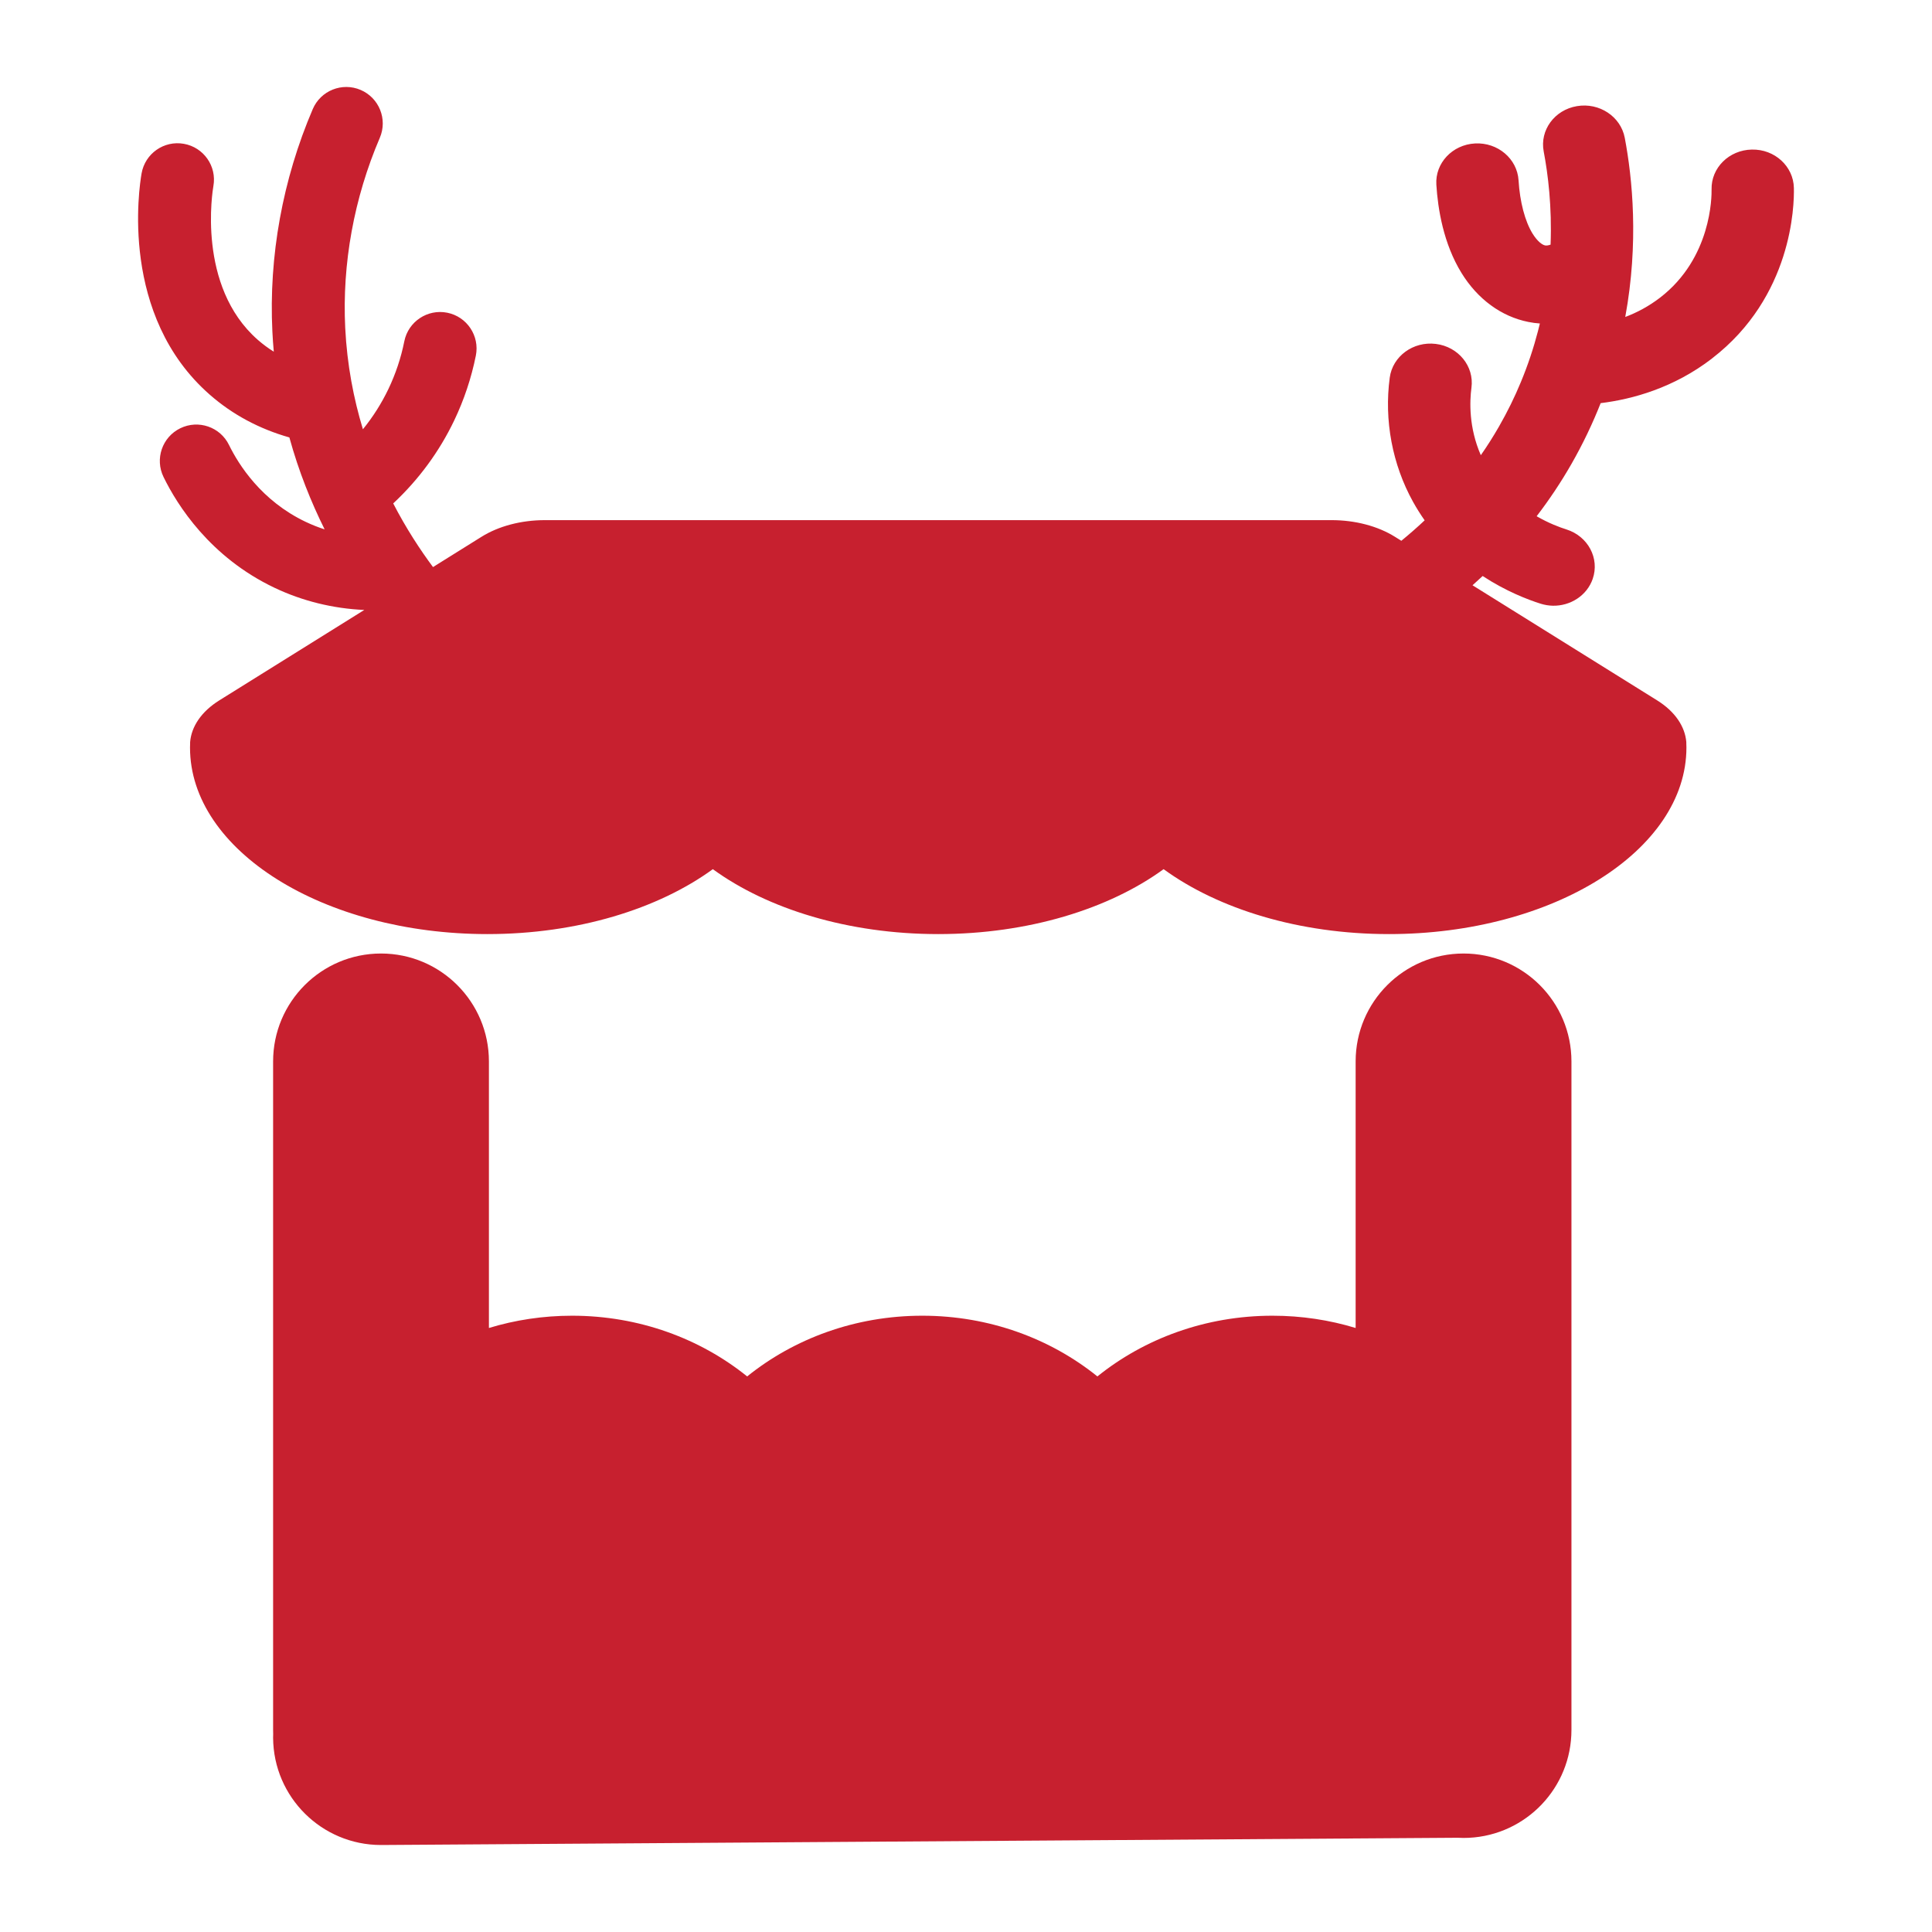
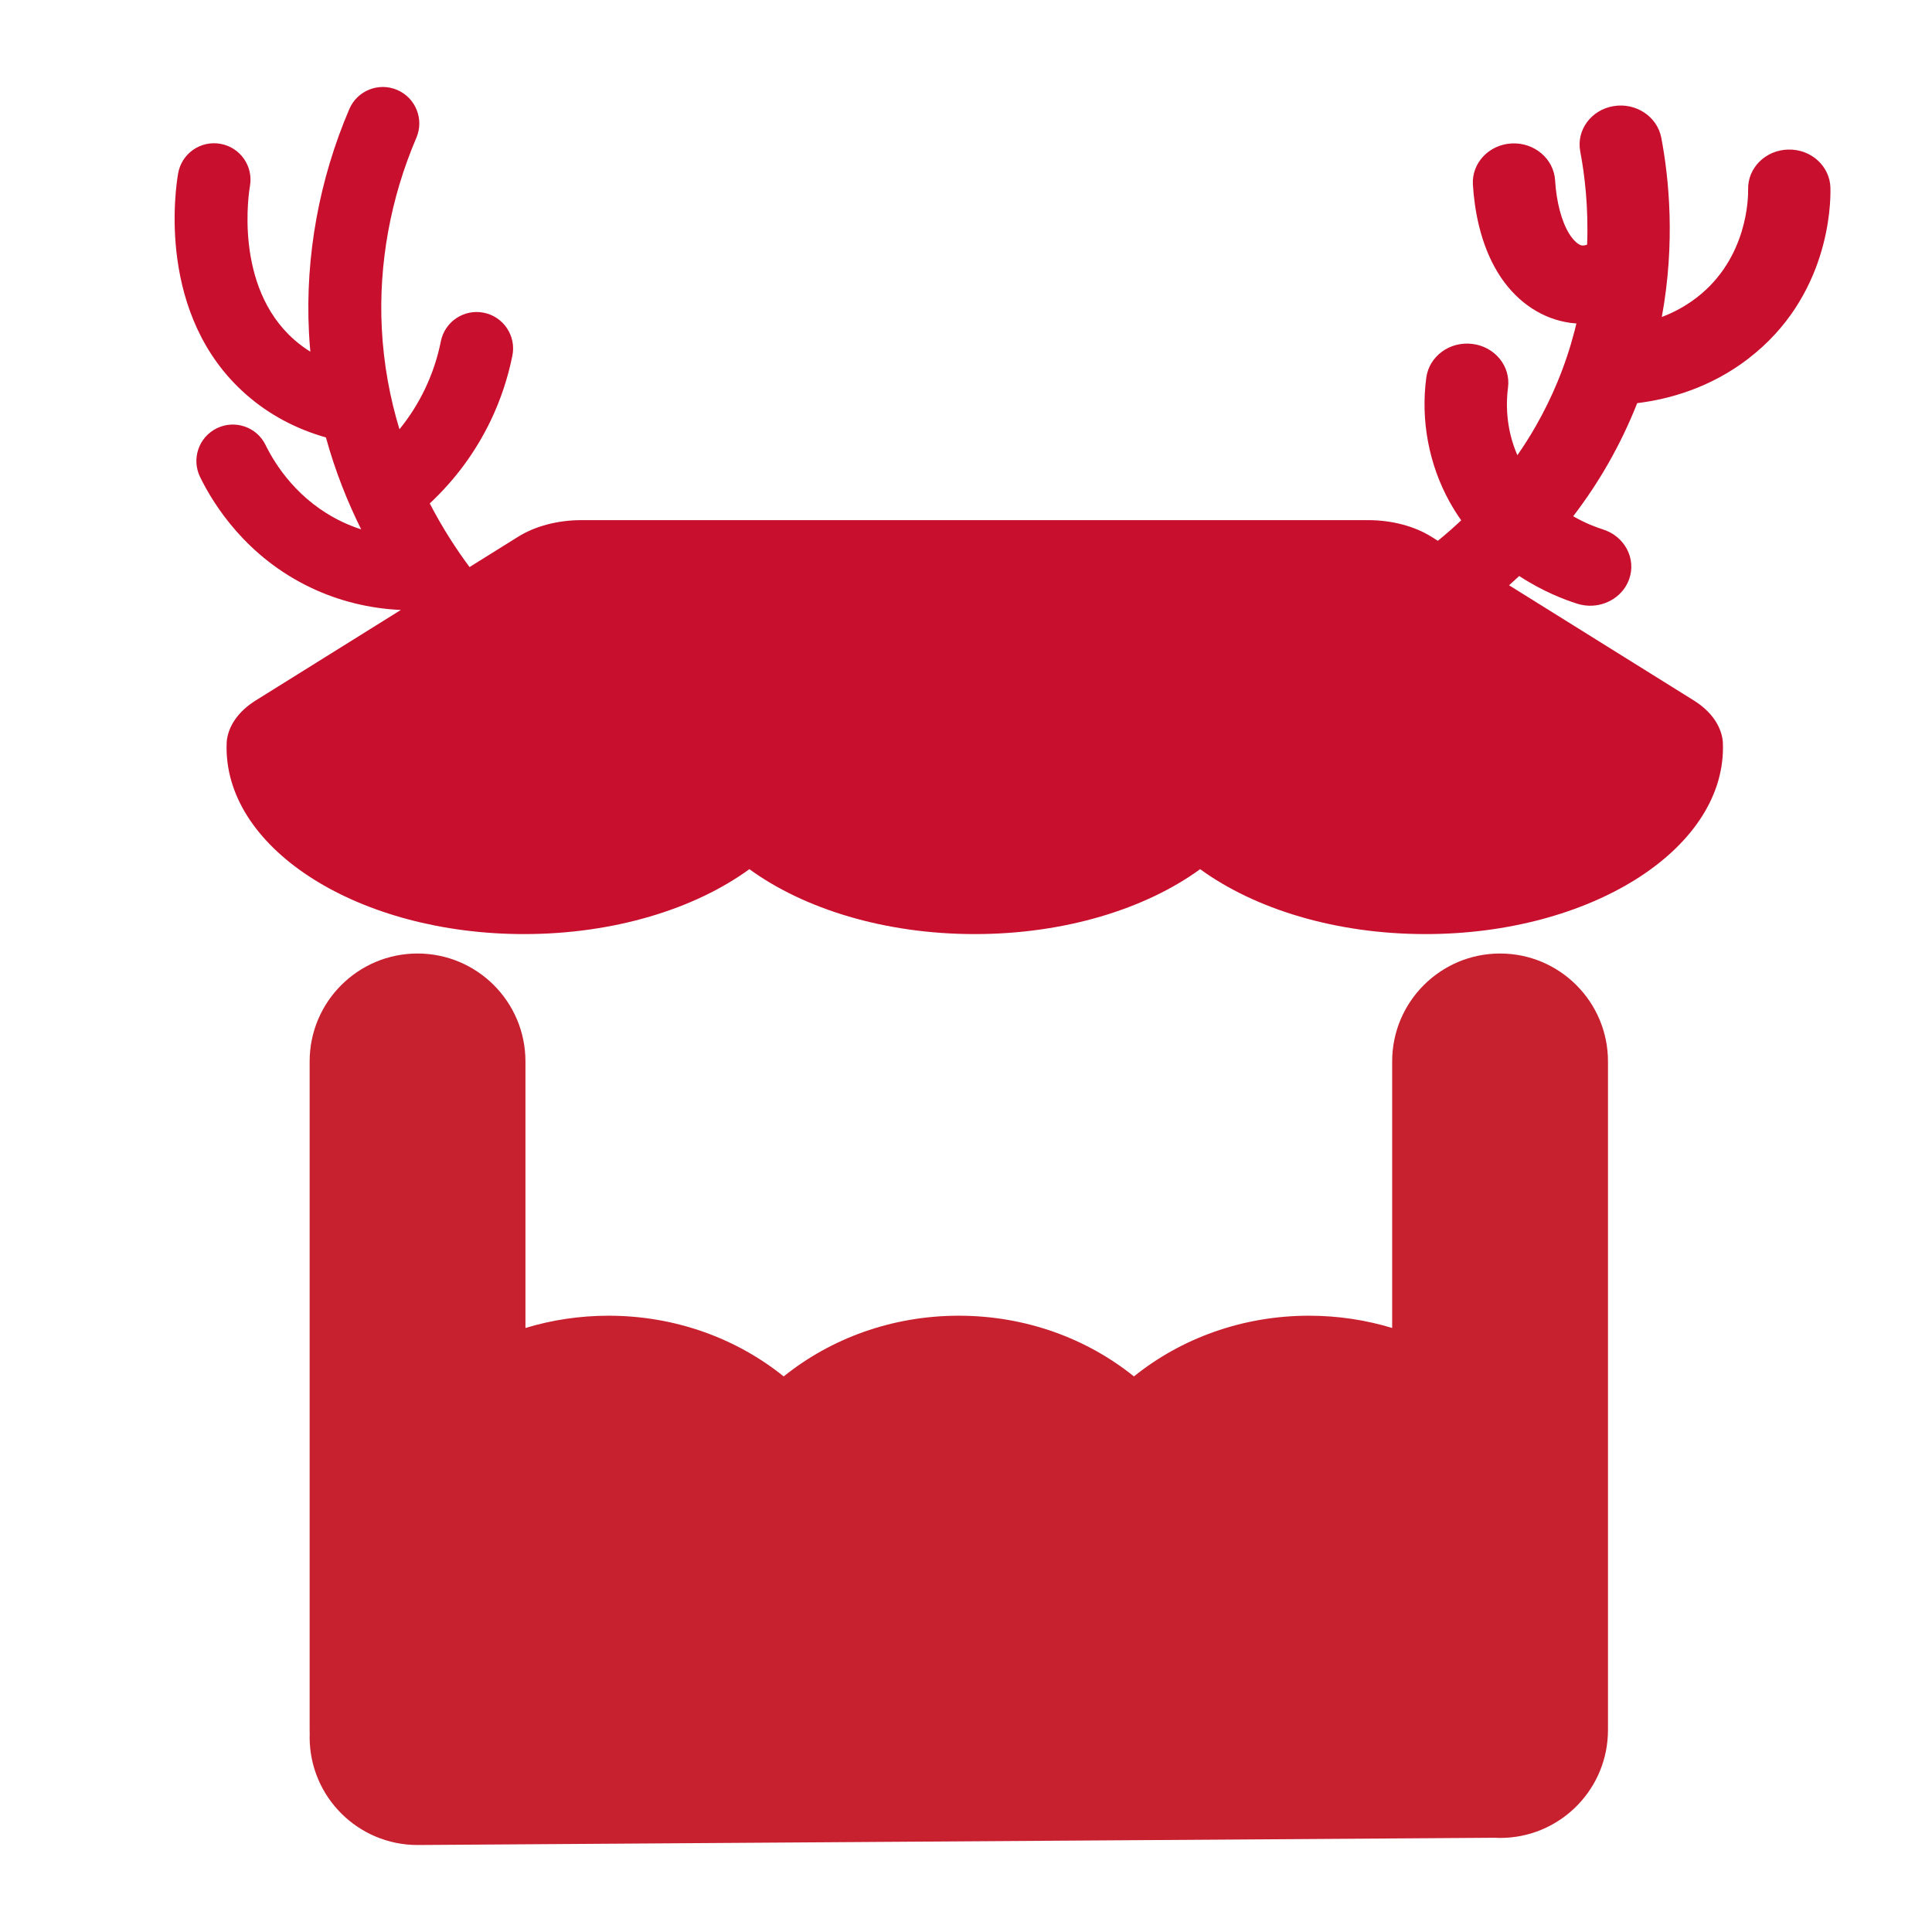
<svg xmlns="http://www.w3.org/2000/svg" id="a" viewBox="0 0 1080 1080">
  <defs>
-     <style>.b{fill:#c7202f;}</style>
+     <style>.b{fill:#c8102e;}.c{fill:#c7202f;}</style>
  </defs>
-   <path class="b" d="M878.45,593.34v373.76c0,.99-.02,1.98-.08,2.95-1.52,31.94-27.92,57.37-60.24,57.37-1.11,0-2.21-.04-3.32-.1l-601.4,4.05h-.42c-33.12,0-60.1-26.74-60.32-59.9,0-.73,0-1.44,.04-2.16-.02-.73-.04-1.48-.04-2.21v-373.76c0-33.3,27.01-60.32,60.32-60.32s60.32,27.01,60.32,60.32v149.01c14.63-4.45,30.26-6.86,46.47-6.86,37.44,0,71.67,12.81,97.89,33.94,26.22-21.12,60.45-33.94,97.89-33.94s71.67,12.81,97.89,33.94c26.22-21.12,60.45-33.94,97.89-33.94,16.22,0,31.84,2.41,46.47,6.86v-149.01c0-33.3,27.01-60.32,60.32-60.32s60.32,27.01,60.32,60.32Z" />
-   <path class="b" d="M957.03,200.4c-21.34,16.41-44.34,22.76-62.25,24.96-4.45,11.25-9.85,22.68-16.41,34.13-5.77,10.07-12.24,19.78-19.38,29.09,6.78,3.92,12.87,6.19,16.67,7.38,12.06,3.82,18.65,16.18,14.67,27.65-3.24,9.35-12.5,15.21-22.35,14.99-2.23-.06-4.49-.42-6.7-1.11-7.12-2.25-19.36-6.9-32.47-15.5-1.86,1.76-3.74,3.48-5.66,5.18l103.21,64.35c9.97,6.21,15.58,14.59,16.3,23.32v.61c.04,.55,.04,1.11,.04,1.66,.02,.26,.02,.51,.02,.79,0,57.49-74.59,104.26-166.29,104.26-50.31,0-95.48-14.08-125.97-36.29-30.51,22.21-75.68,36.29-125.99,36.29s-95.48-14.08-125.99-36.29c-30.49,22.21-75.66,36.29-125.97,36.29-91.7,0-166.29-46.77-166.29-104.26,0-.28,0-.53,.02-.79,0-.55,0-1.11,.04-1.66v-.61c.71-8.72,6.33-17.11,16.3-23.32l81.06-50.55c-17.48-.77-34.65-5-50.23-12.42-35.97-17.11-54.28-46.12-61.98-61.88-4.96-10.13-.77-22.33,9.35-27.27,10.11-4.94,22.33-.75,27.25,9.37,5.38,10.98,18.09,31.19,42.85,42.95,3.58,1.7,7.12,3.09,10.58,4.19-7.51-15.13-14.46-32.31-19.7-51.38-16.89-4.79-31.84-12.81-44.5-23.91-50.49-44.22-39.51-115.71-38.11-123.72,1.96-11.09,12.54-18.49,23.63-16.51,11.09,1.96,18.49,12.54,16.51,23.61-.4,2.27-9.43,55.95,24.82,85.97,2.79,2.43,5.75,4.65,8.94,6.62-.34-3.72-.61-7.46-.79-11.27-2.08-41.98,5.72-84.98,22.58-124.35,4.43-10.34,16.41-15.13,26.76-10.7,10.34,4.43,15.15,16.39,10.72,26.76-14.44,33.7-21.12,70.44-19.34,106.29,1.03,20.63,4.71,39.57,9.89,56.64,5.64-6.92,10.4-14.46,14.26-22.51,4.03-8.44,7.04-17.4,8.88-26.66,2.21-11.03,12.97-18.19,24.01-15.98,11.03,2.21,18.19,12.95,15.98,23.99-2.53,12.58-6.61,24.78-12.1,36.25-8.35,17.44-19.82,33.03-34.09,46.37,7.3,14.12,15.15,26.04,22.25,35.58l3.12-1.96,23.99-14.97c9.59-5.99,22.25-9.31,35.4-9.31h439.81c13.15,0,25.81,3.32,35.4,9.31l3.58,2.23c4.49-3.68,8.84-7.48,13.03-11.43-2.27-3.22-4.43-6.66-6.47-10.3-11.61-20.94-16.24-45.58-13.05-69.45,1.6-11.98,13.13-20.43,25.75-18.87,12.62,1.54,21.54,12.5,19.93,24.48-1.03,7.73-1.52,22.23,5.24,37.73,3.62-5.18,7-10.52,10.13-15.98,4.79-8.35,8.86-16.67,12.26-24.92,3.99-9.61,7.12-19.12,9.53-28.38,.4-1.44,.75-2.91,1.09-4.35-2.18-.14-4.33-.44-6.47-.87-15.07-3.01-28.32-12.72-37.32-27.33-10.14-16.45-13.25-35.93-14.08-49.4-.75-12.04,8.94-22.37,21.63-23.04,12.68-.67,23.57,8.54,24.32,20.61,.73,12.06,3.6,22.92,7.83,29.78,2.71,4.37,5.38,6.29,7,6.61,.81,.16,1.88,0,3.07-.44,.81-21.16-1.4-39.22-3.84-52.07-2.27-11.89,6.03-23.24,18.57-25.35,12.52-2.12,24.48,5.81,26.74,17.7,4.27,22.52,7.93,58.58,.28,100.16,6.45-2.43,13.09-5.91,19.48-10.82,28.79-22.17,28.85-56.64,28.77-60.49-.28-12.08,9.81-22.05,22.52-22.27,12.76-.28,23.24,9.35,23.49,21.44,.24,9.85-.93,60.83-45.76,95.32Z" />
+   <path class="c" d="M898.87,593.34v373.76c0,.99-.02,1.98-.08,2.95-1.52,31.94-27.92,57.37-60.24,57.37-1.11,0-2.21-.04-3.32-.1l-601.4,4.05h-.42c-33.12,0-60.1-26.74-60.32-59.9,0-.73,0-1.44,.04-2.16-.02-.73-.04-1.48-.04-2.21v-373.76c0-33.3,27.01-60.32,60.32-60.32s60.32,27.01,60.32,60.32v149.01c14.63-4.45,30.26-6.86,46.47-6.86,37.44,0,71.67,12.81,97.89,33.94,26.22-21.12,60.45-33.94,97.89-33.94s71.67,12.81,97.89,33.94c26.22-21.12,60.45-33.94,97.89-33.94,16.22,0,31.84,2.41,46.47,6.86v-149.01c0-33.3,27.01-60.32,60.32-60.32s60.32,27.01,60.32,60.32Z" />
+   <path class="b" d="M977.46,200.4c-21.34,16.41-44.34,22.76-62.25,24.96-4.45,11.25-9.85,22.68-16.41,34.13-5.77,10.07-12.24,19.78-19.38,29.09,6.78,3.92,12.87,6.19,16.67,7.38,12.06,3.82,18.65,16.18,14.67,27.65-3.24,9.35-12.5,15.21-22.35,14.99-2.23-.06-4.49-.42-6.7-1.11-7.12-2.25-19.36-6.9-32.47-15.5-1.86,1.76-3.74,3.48-5.66,5.18l103.21,64.35c9.97,6.21,15.58,14.59,16.3,23.32v.61c.04,.55,.04,1.11,.04,1.66,.02,.26,.02,.51,.02,.79,0,57.49-74.59,104.26-166.29,104.26-50.31,0-95.48-14.08-125.97-36.29-30.51,22.21-75.68,36.29-125.99,36.29s-95.48-14.08-125.99-36.29c-30.49,22.21-75.66,36.29-125.97,36.29-91.7,0-166.29-46.77-166.29-104.26,0-.28,0-.53,.02-.79,0-.55,0-1.11,.04-1.66v-.61c.71-8.72,6.33-17.11,16.3-23.32l81.06-50.55c-17.48-.77-34.65-5-50.23-12.42-35.97-17.11-54.28-46.12-61.98-61.88-4.96-10.13-.77-22.33,9.35-27.27,10.11-4.94,22.33-.75,27.25,9.37,5.38,10.98,18.09,31.19,42.85,42.95,3.58,1.7,7.12,3.09,10.58,4.19-7.51-15.13-14.46-32.31-19.7-51.38-16.89-4.79-31.84-12.81-44.5-23.91-50.49-44.22-39.51-115.71-38.11-123.72,1.96-11.09,12.54-18.49,23.63-16.51,11.09,1.96,18.49,12.54,16.51,23.61-.4,2.27-9.43,55.95,24.82,85.97,2.79,2.43,5.75,4.65,8.94,6.62-.34-3.72-.61-7.46-.79-11.27-2.08-41.98,5.72-84.98,22.58-124.35,4.43-10.34,16.41-15.13,26.76-10.7,10.34,4.43,15.15,16.39,10.72,26.76-14.44,33.7-21.12,70.44-19.34,106.29,1.03,20.63,4.71,39.57,9.89,56.64,5.64-6.92,10.4-14.46,14.26-22.51,4.03-8.44,7.04-17.4,8.88-26.66,2.21-11.03,12.97-18.19,24.01-15.98,11.03,2.21,18.19,12.95,15.98,23.99-2.53,12.58-6.61,24.78-12.1,36.25-8.35,17.44-19.82,33.03-34.09,46.37,7.3,14.12,15.15,26.04,22.25,35.58l3.12-1.96,23.99-14.97c9.59-5.99,22.25-9.31,35.4-9.31h439.81c13.15,0,25.81,3.32,35.4,9.31l3.58,2.23c4.49-3.68,8.84-7.48,13.03-11.43-2.27-3.22-4.43-6.66-6.47-10.3-11.61-20.94-16.24-45.58-13.05-69.45,1.6-11.98,13.13-20.43,25.75-18.87,12.62,1.54,21.54,12.5,19.93,24.48-1.03,7.73-1.52,22.23,5.24,37.73,3.62-5.18,7-10.52,10.13-15.98,4.79-8.35,8.86-16.67,12.26-24.92,3.99-9.61,7.12-19.12,9.53-28.38,.4-1.44,.75-2.91,1.09-4.35-2.18-.14-4.33-.44-6.47-.87-15.07-3.01-28.32-12.72-37.32-27.33-10.14-16.45-13.25-35.93-14.08-49.4-.75-12.04,8.94-22.37,21.63-23.04,12.68-.67,23.57,8.54,24.32,20.61,.73,12.06,3.6,22.92,7.83,29.78,2.71,4.37,5.38,6.29,7,6.61,.81,.16,1.88,0,3.07-.44,.81-21.16-1.4-39.22-3.84-52.07-2.27-11.89,6.03-23.24,18.57-25.35,12.52-2.12,24.48,5.81,26.74,17.7,4.27,22.52,7.93,58.58,.28,100.16,6.45-2.43,13.09-5.91,19.48-10.82,28.79-22.17,28.85-56.64,28.77-60.49-.28-12.08,9.81-22.05,22.52-22.27,12.76-.28,23.24,9.35,23.49,21.44,.24,9.85-.93,60.83-45.76,95.32Z" />
</svg>
